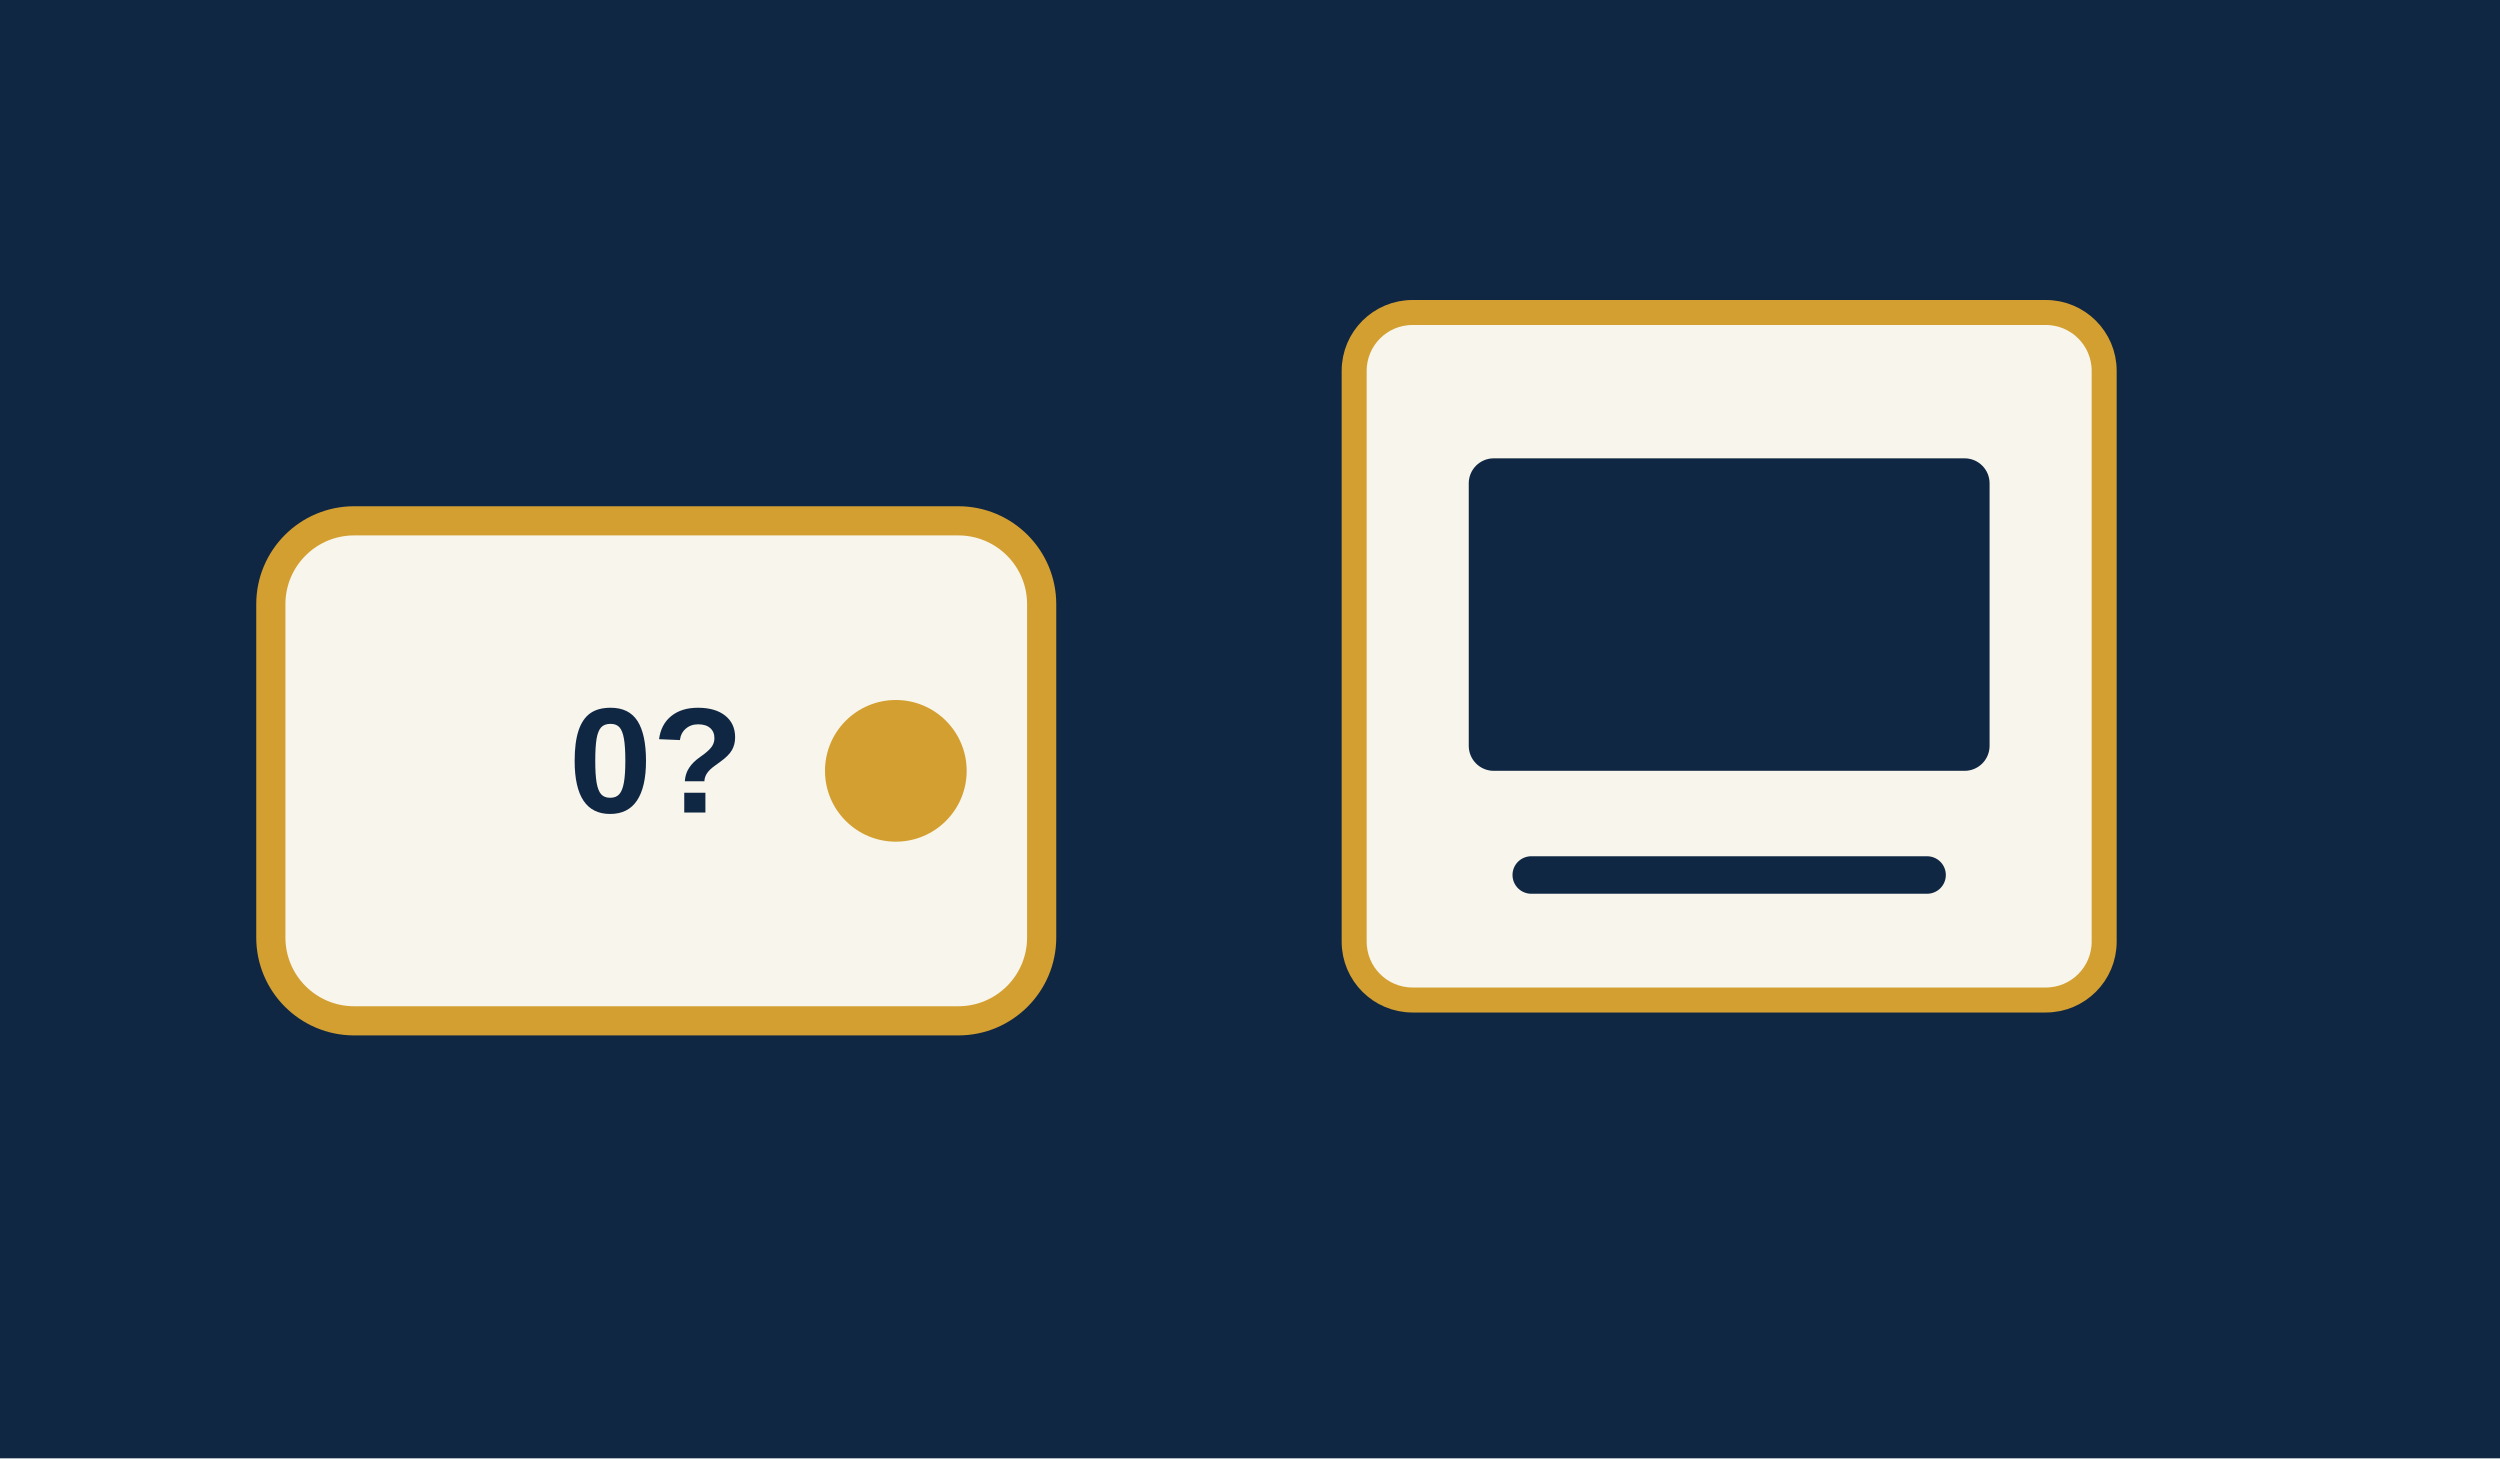
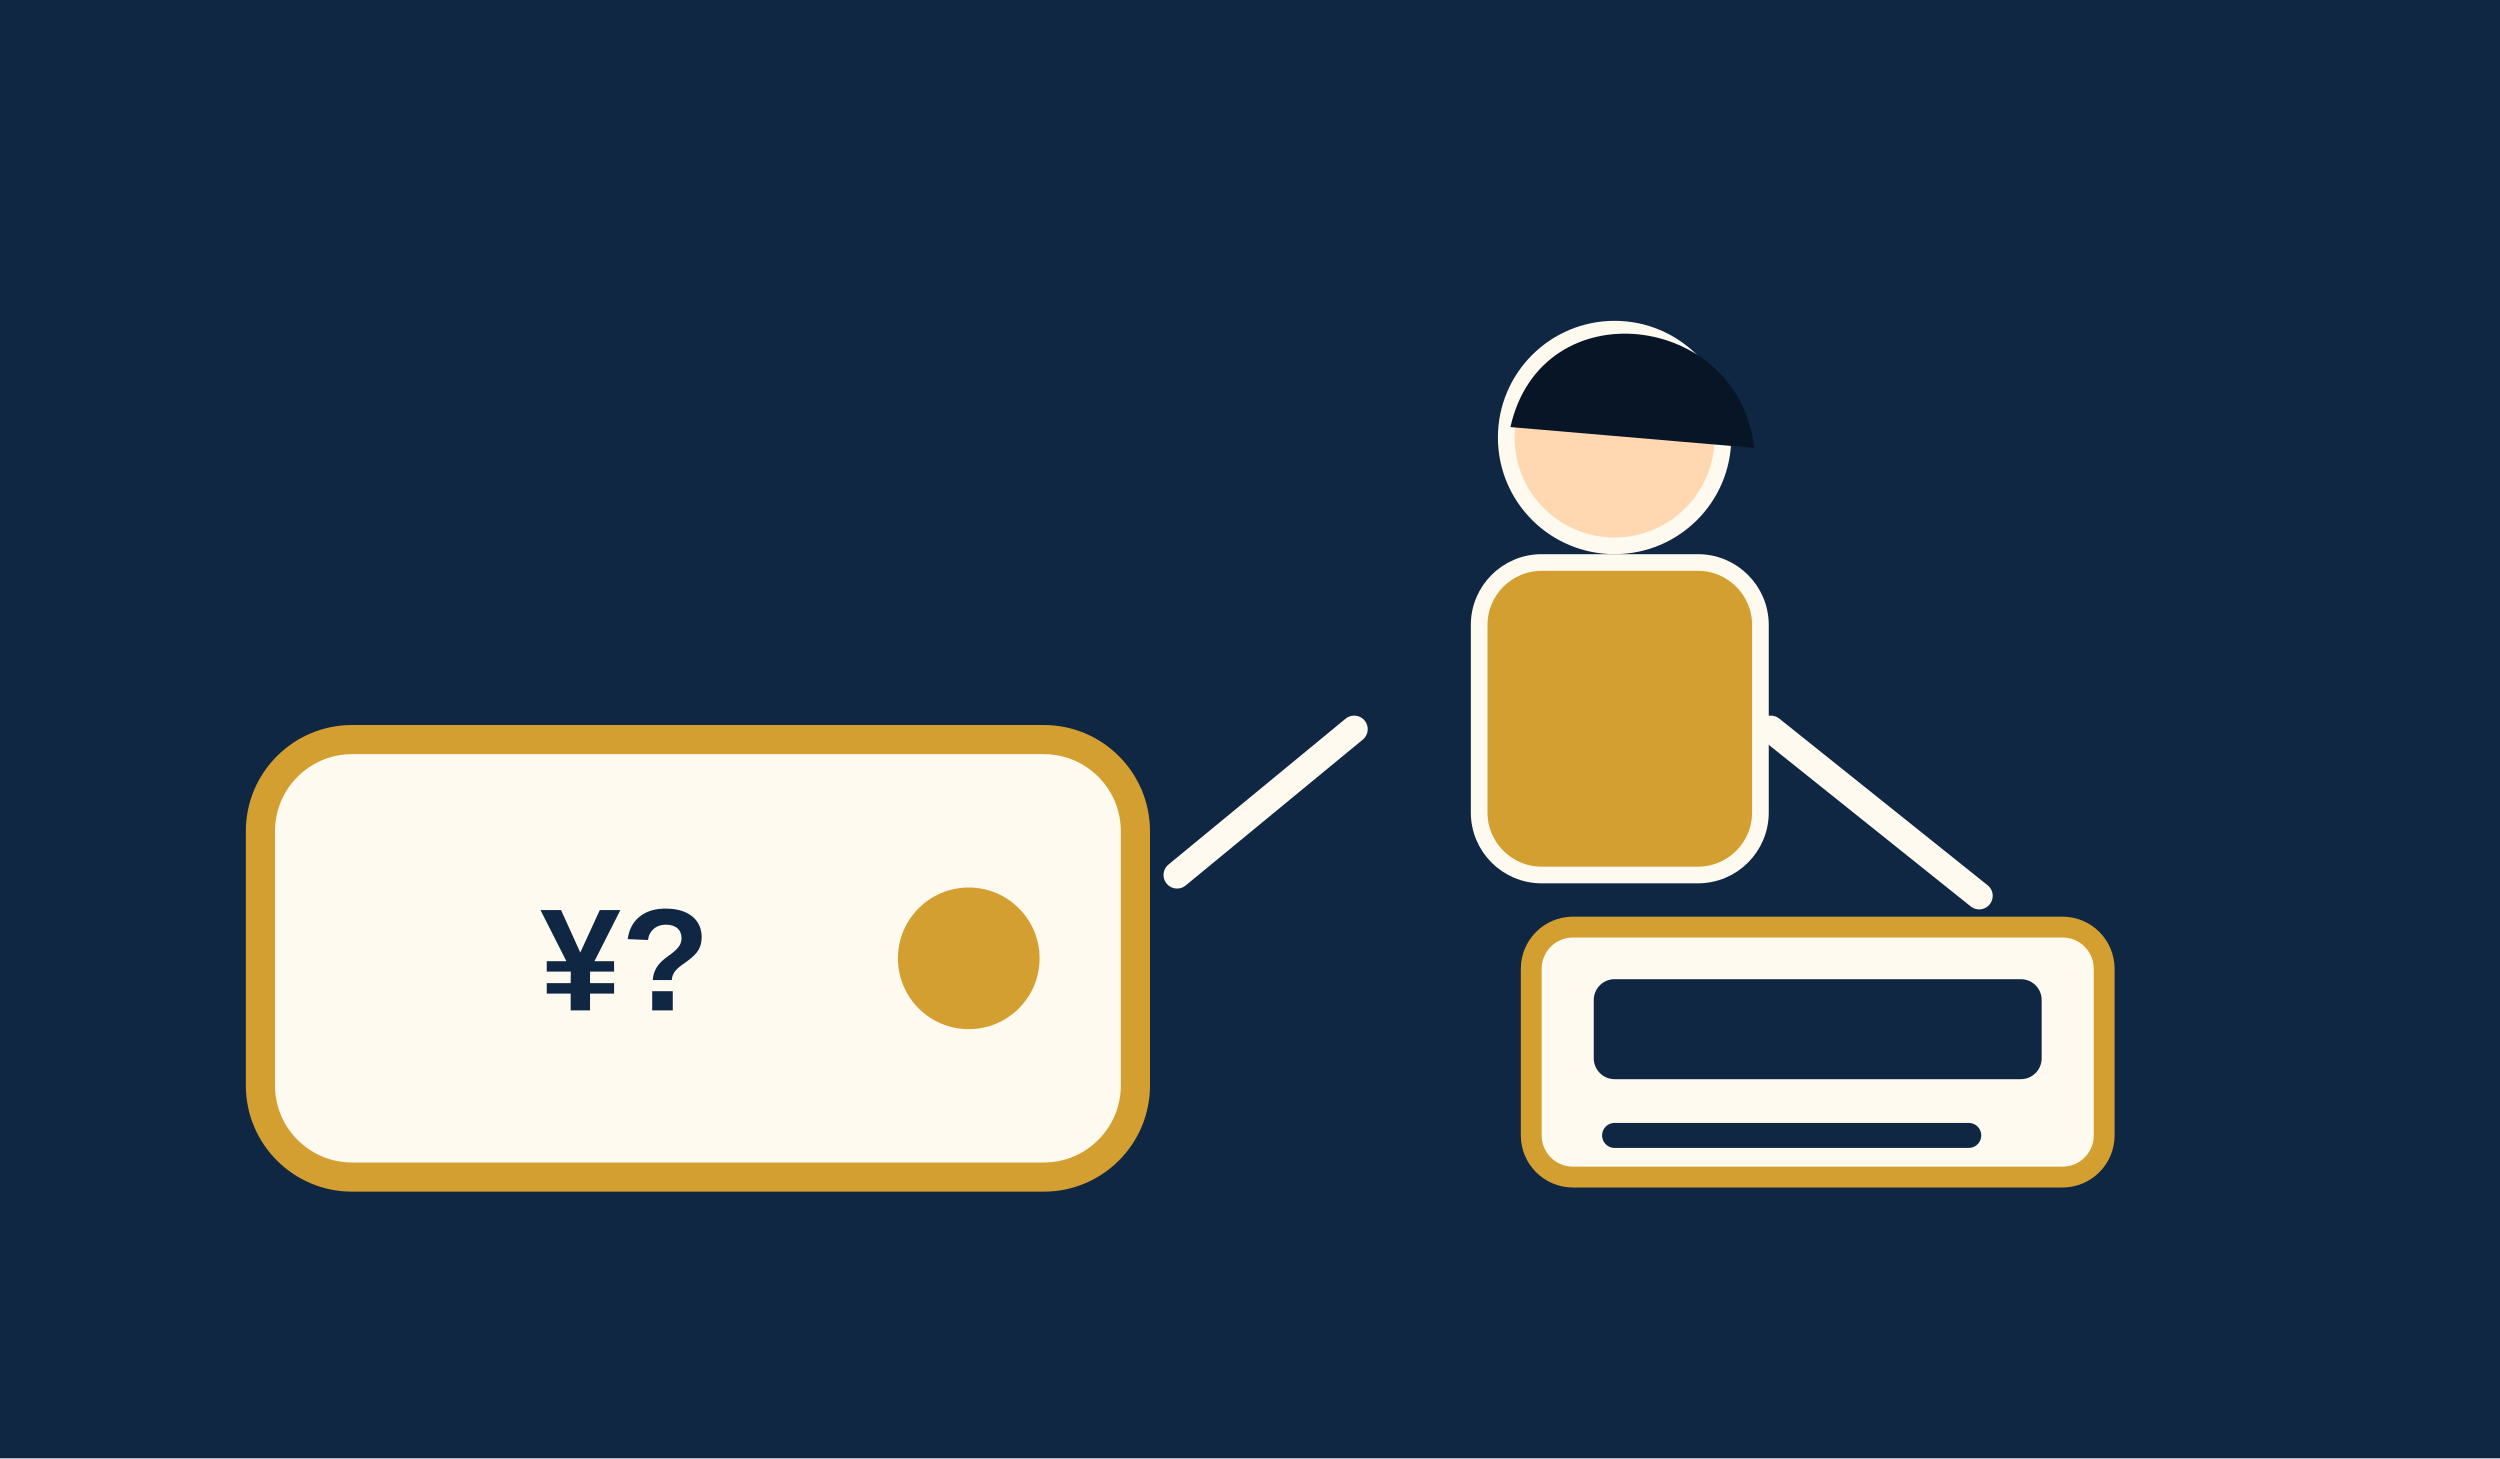
<svg xmlns="http://www.w3.org/2000/svg" viewBox="0 0 1200 700" role="img" aria-labelledby="title desc">
  <rect width="1200" height="700" fill="#102744" />
-   <rect x="130" y="250" width="370" height="240" rx="40" fill="#f8f5ec" stroke="#d39f31" stroke-width="14" />
-   <circle cx="430" cy="370" r="34" fill="#d39f31" />
-   <rect x="650" y="150" width="360" height="330" rx="28" fill="#f8f5ec" stroke="#d39f31" stroke-width="12" />
-   <rect x="705" y="220" width="250" height="150" rx="12" fill="#102744" />
-   <path d="M735 420 h190" stroke="#102744" stroke-width="18" stroke-linecap="round" />
-   <text x="315" y="390" text-anchor="middle" font-family="Arial, sans-serif" font-size="72" font-weight="700" fill="#102744">0?</text>
+   <rect x="125" y="355" width="420" height="210" rx="44" fill="#fffaf0" stroke="#d39f31" stroke-width="14" />
+   <circle cx="465" cy="460" r="34" fill="#d39f31" />
+   <text x="300" y="485" text-anchor="middle" font-family="Arial, sans-serif" font-size="70" font-weight="700" fill="#102744">¥?</text>
+   <circle cx="775" cy="210" r="52" fill="#ffd7b0" stroke="#fffaf0" stroke-width="8" />
+   <path d="M725 205 C740 138 835 150 842 215" fill="#071527" />
+   <rect x="710" y="270" width="135" height="150" rx="30" fill="#d39f31" stroke="#fffaf0" stroke-width="8" />
+   <rect x="735" y="445" width="275" height="120" rx="20" fill="#fffaf0" stroke="#d39f31" stroke-width="10" />
+   <rect x="765" y="470" width="215" height="48" rx="10" fill="#102744" />
+   <path d="M775 545 h170" stroke="#102744" stroke-width="12" stroke-linecap="round" />
+   <path d="M650 350 L565 420 M850 350 L950 430" stroke="#fffaf0" stroke-width="13" stroke-linecap="round" />
</svg>
